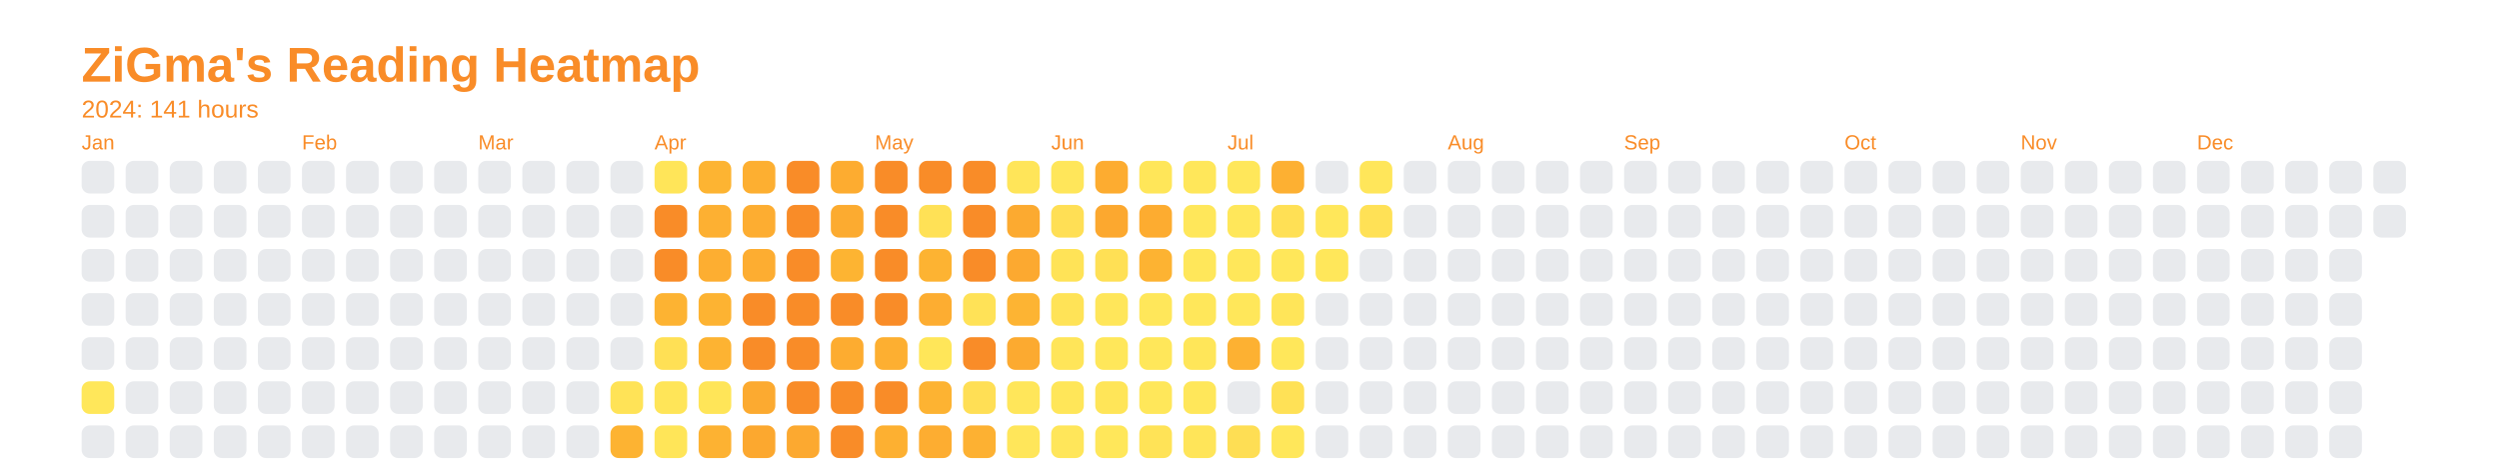
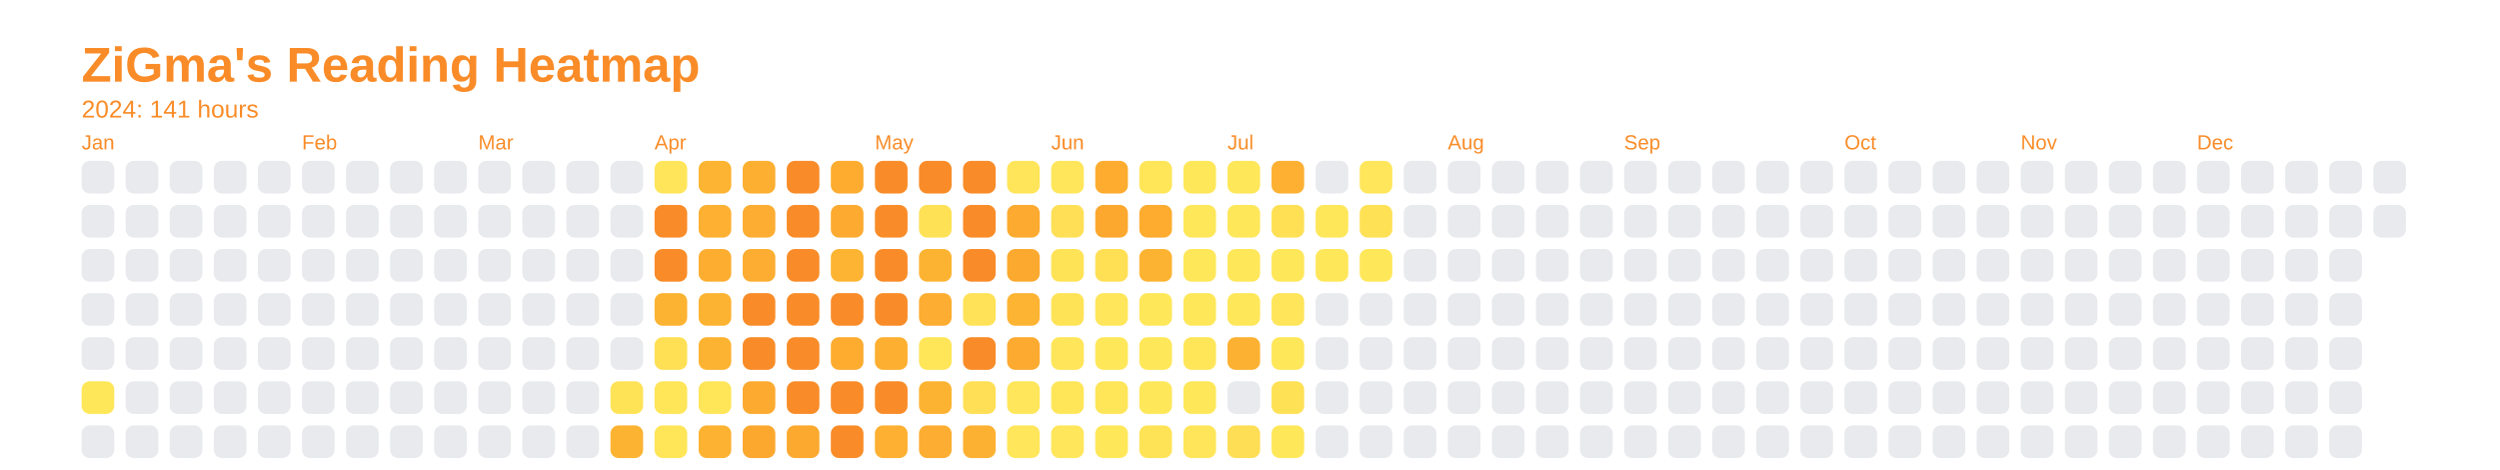
<svg xmlns="http://www.w3.org/2000/svg" baseProfile="full" height="57.5mm" version="1.1" viewBox="0,0,306.2,57.5" width="306.2mm">
  <defs />
  <rect fill="none" height="57.5" width="306.2" x="0" y="0" />
  <text fill="#f98c28" style="font-size:6px; font-family:Arial; font-weight:bold;" x="10" y="10">ZiGma's Reading Heatmap</text>
  <text fill="#f98c28" style="font-size:3px; font-family:Arial;" x="10" y="14.4">2024: 141 hours</text>
  <text fill="#f98c28" style="font-size:2.5px; font-family:Arial" x="10" y="18.3">Jan</text>
  <rect fill="#e8eaed" height="4" rx="1" ry="1" width="4" x="10" y="19.7" />
  <rect fill="#e8eaed" height="4" rx="1" ry="1" width="4" x="10" y="25.1" />
  <rect fill="#e8eaed" height="4" rx="1" ry="1" width="4" x="10" y="30.5" />
  <rect fill="#e8eaed" height="4" rx="1" ry="1" width="4" x="10" y="35.9" />
  <rect fill="#e8eaed" height="4" rx="1" ry="1" width="4" x="10" y="41.3" />
  <rect fill="#ffe75a" height="4" rx="1" ry="1" width="4" x="10" y="46.7" />
  <rect fill="#e8eaed" height="4" rx="1" ry="1" width="4" x="10" y="52.1" />
  <rect fill="#e8eaed" height="4" rx="1" ry="1" width="4" x="15.4" y="19.7" />
  <rect fill="#e8eaed" height="4" rx="1" ry="1" width="4" x="15.4" y="25.1" />
  <rect fill="#e8eaed" height="4" rx="1" ry="1" width="4" x="15.4" y="30.5" />
  <rect fill="#e8eaed" height="4" rx="1" ry="1" width="4" x="15.4" y="35.9" />
  <rect fill="#e8eaed" height="4" rx="1" ry="1" width="4" x="15.4" y="41.3" />
  <rect fill="#e8eaed" height="4" rx="1" ry="1" width="4" x="15.4" y="46.7" />
  <rect fill="#e8eaed" height="4" rx="1" ry="1" width="4" x="15.4" y="52.1" />
  <rect fill="#e8eaed" height="4" rx="1" ry="1" width="4" x="20.8" y="19.7" />
  <rect fill="#e8eaed" height="4" rx="1" ry="1" width="4" x="20.8" y="25.1" />
  <rect fill="#e8eaed" height="4" rx="1" ry="1" width="4" x="20.8" y="30.5" />
  <rect fill="#e8eaed" height="4" rx="1" ry="1" width="4" x="20.8" y="35.9" />
  <rect fill="#e8eaed" height="4" rx="1" ry="1" width="4" x="20.8" y="41.3" />
  <rect fill="#e8eaed" height="4" rx="1" ry="1" width="4" x="20.8" y="46.7" />
  <rect fill="#e8eaed" height="4" rx="1" ry="1" width="4" x="20.8" y="52.1" />
  <rect fill="#e8eaed" height="4" rx="1" ry="1" width="4" x="26.2" y="19.7" />
  <rect fill="#e8eaed" height="4" rx="1" ry="1" width="4" x="26.2" y="25.1" />
  <rect fill="#e8eaed" height="4" rx="1" ry="1" width="4" x="26.2" y="30.5" />
  <rect fill="#e8eaed" height="4" rx="1" ry="1" width="4" x="26.2" y="35.9" />
  <rect fill="#e8eaed" height="4" rx="1" ry="1" width="4" x="26.2" y="41.3" />
  <rect fill="#e8eaed" height="4" rx="1" ry="1" width="4" x="26.2" y="46.7" />
  <rect fill="#e8eaed" height="4" rx="1" ry="1" width="4" x="26.2" y="52.1" />
  <rect fill="#e8eaed" height="4" rx="1" ry="1" width="4" x="31.6" y="19.7" />
  <rect fill="#e8eaed" height="4" rx="1" ry="1" width="4" x="31.6" y="25.1" />
  <rect fill="#e8eaed" height="4" rx="1" ry="1" width="4" x="31.6" y="30.5" />
  <rect fill="#e8eaed" height="4" rx="1" ry="1" width="4" x="31.6" y="35.9" />
  <rect fill="#e8eaed" height="4" rx="1" ry="1" width="4" x="31.6" y="41.3" />
  <rect fill="#e8eaed" height="4" rx="1" ry="1" width="4" x="31.6" y="46.7" />
  <rect fill="#e8eaed" height="4" rx="1" ry="1" width="4" x="31.6" y="52.1" />
  <text fill="#f98c28" style="font-size:2.5px; font-family:Arial" x="37.0" y="18.3">Feb</text>
  <rect fill="#e8eaed" height="4" rx="1" ry="1" width="4" x="37.0" y="19.7" />
  <rect fill="#e8eaed" height="4" rx="1" ry="1" width="4" x="37.0" y="25.1" />
  <rect fill="#e8eaed" height="4" rx="1" ry="1" width="4" x="37.0" y="30.5" />
  <rect fill="#e8eaed" height="4" rx="1" ry="1" width="4" x="37.0" y="35.9" />
  <rect fill="#e8eaed" height="4" rx="1" ry="1" width="4" x="37.0" y="41.3" />
  <rect fill="#e8eaed" height="4" rx="1" ry="1" width="4" x="37.0" y="46.7" />
  <rect fill="#e8eaed" height="4" rx="1" ry="1" width="4" x="37.0" y="52.1" />
  <rect fill="#e8eaed" height="4" rx="1" ry="1" width="4" x="42.4" y="19.7" />
  <rect fill="#e8eaed" height="4" rx="1" ry="1" width="4" x="42.4" y="25.1" />
  <rect fill="#e8eaed" height="4" rx="1" ry="1" width="4" x="42.4" y="30.5" />
  <rect fill="#e8eaed" height="4" rx="1" ry="1" width="4" x="42.4" y="35.9" />
  <rect fill="#e8eaed" height="4" rx="1" ry="1" width="4" x="42.4" y="41.3" />
  <rect fill="#e8eaed" height="4" rx="1" ry="1" width="4" x="42.4" y="46.7" />
  <rect fill="#e8eaed" height="4" rx="1" ry="1" width="4" x="42.4" y="52.1" />
  <rect fill="#e8eaed" height="4" rx="1" ry="1" width="4" x="47.8" y="19.7" />
  <rect fill="#e8eaed" height="4" rx="1" ry="1" width="4" x="47.8" y="25.1" />
  <rect fill="#e8eaed" height="4" rx="1" ry="1" width="4" x="47.8" y="30.5" />
  <rect fill="#e8eaed" height="4" rx="1" ry="1" width="4" x="47.8" y="35.9" />
  <rect fill="#e8eaed" height="4" rx="1" ry="1" width="4" x="47.8" y="41.3" />
  <rect fill="#e8eaed" height="4" rx="1" ry="1" width="4" x="47.8" y="46.7" />
  <rect fill="#e8eaed" height="4" rx="1" ry="1" width="4" x="47.8" y="52.1" />
  <rect fill="#e8eaed" height="4" rx="1" ry="1" width="4" x="53.2" y="19.7" />
  <rect fill="#e8eaed" height="4" rx="1" ry="1" width="4" x="53.2" y="25.1" />
  <rect fill="#e8eaed" height="4" rx="1" ry="1" width="4" x="53.2" y="30.5" />
  <rect fill="#e8eaed" height="4" rx="1" ry="1" width="4" x="53.2" y="35.9" />
  <rect fill="#e8eaed" height="4" rx="1" ry="1" width="4" x="53.2" y="41.3" />
  <rect fill="#e8eaed" height="4" rx="1" ry="1" width="4" x="53.2" y="46.7" />
  <rect fill="#e8eaed" height="4" rx="1" ry="1" width="4" x="53.2" y="52.1" />
  <text fill="#f98c28" style="font-size:2.5px; font-family:Arial" x="58.6" y="18.3">Mar</text>
  <rect fill="#e8eaed" height="4" rx="1" ry="1" width="4" x="58.6" y="19.7" />
  <rect fill="#e8eaed" height="4" rx="1" ry="1" width="4" x="58.6" y="25.1" />
  <rect fill="#e8eaed" height="4" rx="1" ry="1" width="4" x="58.6" y="30.5" />
  <rect fill="#e8eaed" height="4" rx="1" ry="1" width="4" x="58.6" y="35.9" />
  <rect fill="#e8eaed" height="4" rx="1" ry="1" width="4" x="58.6" y="41.3" />
  <rect fill="#e8eaed" height="4" rx="1" ry="1" width="4" x="58.6" y="46.7" />
  <rect fill="#e8eaed" height="4" rx="1" ry="1" width="4" x="58.6" y="52.1" />
  <rect fill="#e8eaed" height="4" rx="1" ry="1" width="4" x="64" y="19.7" />
  <rect fill="#e8eaed" height="4" rx="1" ry="1" width="4" x="64" y="25.1" />
  <rect fill="#e8eaed" height="4" rx="1" ry="1" width="4" x="64" y="30.5" />
  <rect fill="#e8eaed" height="4" rx="1" ry="1" width="4" x="64" y="35.9" />
  <rect fill="#e8eaed" height="4" rx="1" ry="1" width="4" x="64" y="41.3" />
  <rect fill="#e8eaed" height="4" rx="1" ry="1" width="4" x="64" y="46.7" />
  <rect fill="#e8eaed" height="4" rx="1" ry="1" width="4" x="64" y="52.1" />
  <rect fill="#e8eaed" height="4" rx="1" ry="1" width="4" x="69.4" y="19.7" />
  <rect fill="#e8eaed" height="4" rx="1" ry="1" width="4" x="69.4" y="25.1" />
  <rect fill="#e8eaed" height="4" rx="1" ry="1" width="4" x="69.4" y="30.5" />
  <rect fill="#e8eaed" height="4" rx="1" ry="1" width="4" x="69.4" y="35.9" />
  <rect fill="#e8eaed" height="4" rx="1" ry="1" width="4" x="69.4" y="41.3" />
  <rect fill="#e8eaed" height="4" rx="1" ry="1" width="4" x="69.4" y="46.7" />
  <rect fill="#e8eaed" height="4" rx="1" ry="1" width="4" x="69.4" y="52.1" />
  <rect fill="#e8eaed" height="4" rx="1" ry="1" width="4" x="74.8" y="19.7" />
  <rect fill="#e8eaed" height="4" rx="1" ry="1" width="4" x="74.8" y="25.1" />
  <rect fill="#e8eaed" height="4" rx="1" ry="1" width="4" x="74.8" y="30.5" />
  <rect fill="#e8eaed" height="4" rx="1" ry="1" width="4" x="74.8" y="35.9" />
  <rect fill="#e8eaed" height="4" rx="1" ry="1" width="4" x="74.8" y="41.3" />
  <rect fill="#ffe357" height="4" rx="1" ry="1" width="4" x="74.8" y="46.7" />
  <rect fill="#fdb332" height="4" rx="1" ry="1" width="4" x="74.8" y="52.1" />
  <text fill="#f98c28" style="font-size:2.5px; font-family:Arial" x="80.2" y="18.3">Apr</text>
  <rect fill="#ffe559" height="4" rx="1" ry="1" width="4" x="80.2" y="19.7" />
  <rect fill="#f98c28" height="4" rx="1" ry="1" width="4" x="80.2" y="25.1" />
  <rect fill="#f98c28" height="4" rx="1" ry="1" width="4" x="80.2" y="30.5" />
  <rect fill="#fdb332" height="4" rx="1" ry="1" width="4" x="80.2" y="35.9" />
  <rect fill="#ffe055" height="4" rx="1" ry="1" width="4" x="80.2" y="41.3" />
  <rect fill="#ffe558" height="4" rx="1" ry="1" width="4" x="80.2" y="46.7" />
  <rect fill="#ffe558" height="4" rx="1" ry="1" width="4" x="80.2" y="52.1" />
  <rect fill="#fdb432" height="4" rx="1" ry="1" width="4" x="85.6" y="19.7" />
  <rect fill="#fdb032" height="4" rx="1" ry="1" width="4" x="85.6" y="25.1" />
  <rect fill="#fdae31" height="4" rx="1" ry="1" width="4" x="85.6" y="30.5" />
  <rect fill="#fdb332" height="4" rx="1" ry="1" width="4" x="85.6" y="35.9" />
  <rect fill="#fdb332" height="4" rx="1" ry="1" width="4" x="85.6" y="41.3" />
  <rect fill="#ffe558" height="4" rx="1" ry="1" width="4" x="85.6" y="46.7" />
  <rect fill="#fdb232" height="4" rx="1" ry="1" width="4" x="85.6" y="52.1" />
  <rect fill="#fdaf31" height="4" rx="1" ry="1" width="4" x="91" y="19.7" />
  <rect fill="#fdad31" height="4" rx="1" ry="1" width="4" x="91" y="25.1" />
  <rect fill="#fdad31" height="4" rx="1" ry="1" width="4" x="91" y="30.5" />
  <rect fill="#f98c28" height="4" rx="1" ry="1" width="4" x="91" y="35.9" />
  <rect fill="#f98c28" height="4" rx="1" ry="1" width="4" x="91" y="41.3" />
  <rect fill="#fcaa30" height="4" rx="1" ry="1" width="4" x="91" y="46.7" />
  <rect fill="#fca82f" height="4" rx="1" ry="1" width="4" x="91" y="52.1" />
  <rect fill="#f98c28" height="4" rx="1" ry="1" width="4" x="96.4" y="19.7" />
  <rect fill="#f98c28" height="4" rx="1" ry="1" width="4" x="96.4" y="25.1" />
  <rect fill="#f98c28" height="4" rx="1" ry="1" width="4" x="96.4" y="30.5" />
  <rect fill="#f98c28" height="4" rx="1" ry="1" width="4" x="96.4" y="35.9" />
  <rect fill="#f98c28" height="4" rx="1" ry="1" width="4" x="96.4" y="41.3" />
  <rect fill="#f98c28" height="4" rx="1" ry="1" width="4" x="96.4" y="46.7" />
  <rect fill="#fca930" height="4" rx="1" ry="1" width="4" x="96.4" y="52.1" />
  <rect fill="#fdac30" height="4" rx="1" ry="1" width="4" x="101.8" y="19.7" />
  <rect fill="#fcab30" height="4" rx="1" ry="1" width="4" x="101.8" y="25.1" />
  <rect fill="#fdb432" height="4" rx="1" ry="1" width="4" x="101.8" y="30.5" />
  <rect fill="#f98c28" height="4" rx="1" ry="1" width="4" x="101.8" y="35.9" />
  <rect fill="#fdac30" height="4" rx="1" ry="1" width="4" x="101.8" y="41.3" />
  <rect fill="#f98c28" height="4" rx="1" ry="1" width="4" x="101.8" y="46.7" />
  <rect fill="#f98c28" height="4" rx="1" ry="1" width="4" x="101.8" y="52.1" />
  <text fill="#f98c28" style="font-size:2.5px; font-family:Arial" x="107.2" y="18.3">May</text>
  <rect fill="#f98c28" height="4" rx="1" ry="1" width="4" x="107.2" y="19.7" />
  <rect fill="#f98c28" height="4" rx="1" ry="1" width="4" x="107.2" y="25.1" />
  <rect fill="#f98c28" height="4" rx="1" ry="1" width="4" x="107.2" y="30.5" />
  <rect fill="#f98c28" height="4" rx="1" ry="1" width="4" x="107.2" y="35.9" />
  <rect fill="#fdaf31" height="4" rx="1" ry="1" width="4" x="107.2" y="41.3" />
  <rect fill="#f98c28" height="4" rx="1" ry="1" width="4" x="107.2" y="46.7" />
  <rect fill="#fdb031" height="4" rx="1" ry="1" width="4" x="107.2" y="52.1" />
  <rect fill="#f98c28" height="4" rx="1" ry="1" width="4" x="112.6" y="19.7" />
  <rect fill="#ffe156" height="4" rx="1" ry="1" width="4" x="112.6" y="25.1" />
  <rect fill="#fdb332" height="4" rx="1" ry="1" width="4" x="112.6" y="30.5" />
  <rect fill="#fdad31" height="4" rx="1" ry="1" width="4" x="112.6" y="35.9" />
  <rect fill="#ffe659" height="4" rx="1" ry="1" width="4" x="112.6" y="41.3" />
  <rect fill="#fdb332" height="4" rx="1" ry="1" width="4" x="112.6" y="46.7" />
  <rect fill="#fdad31" height="4" rx="1" ry="1" width="4" x="112.6" y="52.1" />
  <rect fill="#f98c28" height="4" rx="1" ry="1" width="4" x="118" y="19.7" />
  <rect fill="#f98c28" height="4" rx="1" ry="1" width="4" x="118" y="25.1" />
  <rect fill="#f98c28" height="4" rx="1" ry="1" width="4" x="118" y="30.5" />
  <rect fill="#ffe257" height="4" rx="1" ry="1" width="4" x="118" y="35.9" />
  <rect fill="#f98c28" height="4" rx="1" ry="1" width="4" x="118" y="41.3" />
  <rect fill="#ffdf55" height="4" rx="1" ry="1" width="4" x="118" y="46.7" />
  <rect fill="#fdb132" height="4" rx="1" ry="1" width="4" x="118" y="52.1" />
  <rect fill="#ffe559" height="4" rx="1" ry="1" width="4" x="123.4" y="19.7" />
  <rect fill="#fcaa30" height="4" rx="1" ry="1" width="4" x="123.4" y="25.1" />
  <rect fill="#fca930" height="4" rx="1" ry="1" width="4" x="123.4" y="30.5" />
  <rect fill="#fdb433" height="4" rx="1" ry="1" width="4" x="123.4" y="35.9" />
  <rect fill="#fcaa30" height="4" rx="1" ry="1" width="4" x="123.4" y="41.3" />
  <rect fill="#ffe65a" height="4" rx="1" ry="1" width="4" x="123.4" y="46.7" />
  <rect fill="#ffe65a" height="4" rx="1" ry="1" width="4" x="123.4" y="52.1" />
  <text fill="#f98c28" style="font-size:2.5px; font-family:Arial" x="128.8" y="18.3">Jun</text>
  <rect fill="#ffe65a" height="4" rx="1" ry="1" width="4" x="128.8" y="19.7" />
  <rect fill="#ffdf55" height="4" rx="1" ry="1" width="4" x="128.8" y="25.1" />
  <rect fill="#ffe357" height="4" rx="1" ry="1" width="4" x="128.8" y="30.5" />
  <rect fill="#ffe357" height="4" rx="1" ry="1" width="4" x="128.8" y="35.9" />
  <rect fill="#ffe559" height="4" rx="1" ry="1" width="4" x="128.8" y="41.3" />
  <rect fill="#ffe659" height="4" rx="1" ry="1" width="4" x="128.8" y="46.7" />
  <rect fill="#ffe65a" height="4" rx="1" ry="1" width="4" x="128.8" y="52.1" />
  <rect fill="#fdac30" height="4" rx="1" ry="1" width="4" x="134.2" y="19.7" />
  <rect fill="#fca82f" height="4" rx="1" ry="1" width="4" x="134.2" y="25.1" />
  <rect fill="#ffe055" height="4" rx="1" ry="1" width="4" x="134.2" y="30.5" />
  <rect fill="#ffe65a" height="4" rx="1" ry="1" width="4" x="134.2" y="35.9" />
  <rect fill="#ffe75a" height="4" rx="1" ry="1" width="4" x="134.2" y="41.3" />
  <rect fill="#ffe558" height="4" rx="1" ry="1" width="4" x="134.2" y="46.7" />
  <rect fill="#ffe75a" height="4" rx="1" ry="1" width="4" x="134.2" y="52.1" />
  <rect fill="#ffe659" height="4" rx="1" ry="1" width="4" x="139.6" y="19.7" />
  <rect fill="#fdac30" height="4" rx="1" ry="1" width="4" x="139.6" y="25.1" />
  <rect fill="#fdb332" height="4" rx="1" ry="1" width="4" x="139.6" y="30.5" />
  <rect fill="#ffe75a" height="4" rx="1" ry="1" width="4" x="139.6" y="35.9" />
  <rect fill="#ffe75a" height="4" rx="1" ry="1" width="4" x="139.6" y="41.3" />
  <rect fill="#ffe75a" height="4" rx="1" ry="1" width="4" x="139.6" y="46.7" />
  <rect fill="#ffe357" height="4" rx="1" ry="1" width="4" x="139.6" y="52.1" />
  <rect fill="#ffe75a" height="4" rx="1" ry="1" width="4" x="145" y="19.7" />
  <rect fill="#ffe75a" height="4" rx="1" ry="1" width="4" x="145" y="25.1" />
  <rect fill="#ffe75a" height="4" rx="1" ry="1" width="4" x="145" y="30.5" />
  <rect fill="#ffe75a" height="4" rx="1" ry="1" width="4" x="145" y="35.9" />
  <rect fill="#ffe659" height="4" rx="1" ry="1" width="4" x="145" y="41.3" />
  <rect fill="#ffe75a" height="4" rx="1" ry="1" width="4" x="145" y="46.7" />
  <rect fill="#ffe559" height="4" rx="1" ry="1" width="4" x="145" y="52.1" />
  <text fill="#f98c28" style="font-size:2.5px; font-family:Arial" x="150.4" y="18.3">Jul</text>
  <rect fill="#ffe75a" height="4" rx="1" ry="1" width="4" x="150.4" y="19.7" />
  <rect fill="#ffe75a" height="4" rx="1" ry="1" width="4" x="150.4" y="25.1" />
  <rect fill="#ffe75a" height="4" rx="1" ry="1" width="4" x="150.4" y="30.5" />
  <rect fill="#ffe75a" height="4" rx="1" ry="1" width="4" x="150.4" y="35.9" />
  <rect fill="#fdb132" height="4" rx="1" ry="1" width="4" x="150.4" y="41.3" />
  <rect fill="#e8eaed" height="4" rx="1" ry="1" width="4" x="150.4" y="46.7" />
  <rect fill="#fede54" height="4" rx="1" ry="1" width="4" x="150.4" y="52.1" />
  <rect fill="#fdb032" height="4" rx="1" ry="1" width="4" x="155.8" y="19.7" />
  <rect fill="#ffe055" height="4" rx="1" ry="1" width="4" x="155.8" y="25.1" />
  <rect fill="#ffe75a" height="4" rx="1" ry="1" width="4" x="155.8" y="30.5" />
  <rect fill="#ffe559" height="4" rx="1" ry="1" width="4" x="155.8" y="35.9" />
  <rect fill="#ffe75a" height="4" rx="1" ry="1" width="4" x="155.8" y="41.3" />
  <rect fill="#ffe156" height="4" rx="1" ry="1" width="4" x="155.8" y="46.7" />
  <rect fill="#ffe75a" height="4" rx="1" ry="1" width="4" x="155.8" y="52.1" />
  <rect fill="#e8eaed" height="4" rx="1" ry="1" width="4" x="161.2" y="19.7" />
  <rect fill="#ffe75a" height="4" rx="1" ry="1" width="4" x="161.2" y="25.1" />
  <rect fill="#ffe75a" height="4" rx="1" ry="1" width="4" x="161.2" y="30.5" />
  <rect fill="#e8eaed" height="4" rx="1" ry="1" width="4" x="161.2" y="35.9" />
  <rect fill="#e8eaed" height="4" rx="1" ry="1" width="4" x="161.2" y="41.3" />
  <rect fill="#e8eaed" height="4" rx="1" ry="1" width="4" x="161.2" y="46.7" />
  <rect fill="#e8eaed" height="4" rx="1" ry="1" width="4" x="161.2" y="52.1" />
  <rect fill="#ffe65a" height="4" rx="1" ry="1" width="4" x="166.6" y="19.7" />
  <rect fill="#ffe156" height="4" rx="1" ry="1" width="4" x="166.6" y="25.1" />
-   <rect fill="#e8eaed" height="4" rx="1" ry="1" width="4" x="166.6" y="30.5" />
+   <rect fill="#ffe75a" height="4" rx="1" ry="1" width="4" x="166.6" y="30.5" />
  <rect fill="#e8eaed" height="4" rx="1" ry="1" width="4" x="166.6" y="35.9" />
  <rect fill="#e8eaed" height="4" rx="1" ry="1" width="4" x="166.6" y="41.3" />
  <rect fill="#e8eaed" height="4" rx="1" ry="1" width="4" x="166.6" y="46.7" />
  <rect fill="#e8eaed" height="4" rx="1" ry="1" width="4" x="166.6" y="52.1" />
  <rect fill="#e8eaed" height="4" rx="1" ry="1" width="4" x="172" y="19.7" />
  <rect fill="#e8eaed" height="4" rx="1" ry="1" width="4" x="172" y="25.1" />
  <rect fill="#e8eaed" height="4" rx="1" ry="1" width="4" x="172" y="30.5" />
  <rect fill="#e8eaed" height="4" rx="1" ry="1" width="4" x="172" y="35.9" />
  <rect fill="#e8eaed" height="4" rx="1" ry="1" width="4" x="172" y="41.3" />
  <rect fill="#e8eaed" height="4" rx="1" ry="1" width="4" x="172" y="46.7" />
  <rect fill="#e8eaed" height="4" rx="1" ry="1" width="4" x="172" y="52.1" />
  <text fill="#f98c28" style="font-size:2.5px; font-family:Arial" x="177.4" y="18.3">Aug</text>
  <rect fill="#e8eaed" height="4" rx="1" ry="1" width="4" x="177.4" y="19.7" />
  <rect fill="#e8eaed" height="4" rx="1" ry="1" width="4" x="177.4" y="25.1" />
  <rect fill="#e8eaed" height="4" rx="1" ry="1" width="4" x="177.4" y="30.5" />
  <rect fill="#e8eaed" height="4" rx="1" ry="1" width="4" x="177.4" y="35.9" />
  <rect fill="#e8eaed" height="4" rx="1" ry="1" width="4" x="177.4" y="41.3" />
  <rect fill="#e8eaed" height="4" rx="1" ry="1" width="4" x="177.4" y="46.7" />
  <rect fill="#e8eaed" height="4" rx="1" ry="1" width="4" x="177.4" y="52.1" />
  <rect fill="#e8eaed" height="4" rx="1" ry="1" width="4" x="182.8" y="19.7" />
  <rect fill="#e8eaed" height="4" rx="1" ry="1" width="4" x="182.8" y="25.1" />
  <rect fill="#e8eaed" height="4" rx="1" ry="1" width="4" x="182.8" y="30.5" />
  <rect fill="#e8eaed" height="4" rx="1" ry="1" width="4" x="182.8" y="35.9" />
  <rect fill="#e8eaed" height="4" rx="1" ry="1" width="4" x="182.8" y="41.3" />
  <rect fill="#e8eaed" height="4" rx="1" ry="1" width="4" x="182.8" y="46.7" />
  <rect fill="#e8eaed" height="4" rx="1" ry="1" width="4" x="182.8" y="52.1" />
  <rect fill="#e8eaed" height="4" rx="1" ry="1" width="4" x="188.2" y="19.7" />
  <rect fill="#e8eaed" height="4" rx="1" ry="1" width="4" x="188.2" y="25.1" />
  <rect fill="#e8eaed" height="4" rx="1" ry="1" width="4" x="188.2" y="30.5" />
  <rect fill="#e8eaed" height="4" rx="1" ry="1" width="4" x="188.2" y="35.9" />
  <rect fill="#e8eaed" height="4" rx="1" ry="1" width="4" x="188.2" y="41.3" />
  <rect fill="#e8eaed" height="4" rx="1" ry="1" width="4" x="188.2" y="46.7" />
  <rect fill="#e8eaed" height="4" rx="1" ry="1" width="4" x="188.2" y="52.1" />
  <rect fill="#e8eaed" height="4" rx="1" ry="1" width="4" x="193.6" y="19.7" />
  <rect fill="#e8eaed" height="4" rx="1" ry="1" width="4" x="193.6" y="25.1" />
  <rect fill="#e8eaed" height="4" rx="1" ry="1" width="4" x="193.6" y="30.5" />
  <rect fill="#e8eaed" height="4" rx="1" ry="1" width="4" x="193.6" y="35.9" />
  <rect fill="#e8eaed" height="4" rx="1" ry="1" width="4" x="193.6" y="41.3" />
  <rect fill="#e8eaed" height="4" rx="1" ry="1" width="4" x="193.6" y="46.7" />
  <rect fill="#e8eaed" height="4" rx="1" ry="1" width="4" x="193.6" y="52.1" />
  <text fill="#f98c28" style="font-size:2.5px; font-family:Arial" x="199" y="18.3">Sep</text>
  <rect fill="#e8eaed" height="4" rx="1" ry="1" width="4" x="199" y="19.7" />
  <rect fill="#e8eaed" height="4" rx="1" ry="1" width="4" x="199" y="25.1" />
  <rect fill="#e8eaed" height="4" rx="1" ry="1" width="4" x="199" y="30.5" />
  <rect fill="#e8eaed" height="4" rx="1" ry="1" width="4" x="199" y="35.9" />
  <rect fill="#e8eaed" height="4" rx="1" ry="1" width="4" x="199" y="41.3" />
  <rect fill="#e8eaed" height="4" rx="1" ry="1" width="4" x="199" y="46.7" />
  <rect fill="#e8eaed" height="4" rx="1" ry="1" width="4" x="199" y="52.1" />
  <rect fill="#e8eaed" height="4" rx="1" ry="1" width="4" x="204.4" y="19.7" />
  <rect fill="#e8eaed" height="4" rx="1" ry="1" width="4" x="204.4" y="25.1" />
  <rect fill="#e8eaed" height="4" rx="1" ry="1" width="4" x="204.4" y="30.5" />
  <rect fill="#e8eaed" height="4" rx="1" ry="1" width="4" x="204.4" y="35.9" />
  <rect fill="#e8eaed" height="4" rx="1" ry="1" width="4" x="204.4" y="41.3" />
  <rect fill="#e8eaed" height="4" rx="1" ry="1" width="4" x="204.4" y="46.7" />
  <rect fill="#e8eaed" height="4" rx="1" ry="1" width="4" x="204.4" y="52.1" />
  <rect fill="#e8eaed" height="4" rx="1" ry="1" width="4" x="209.8" y="19.7" />
  <rect fill="#e8eaed" height="4" rx="1" ry="1" width="4" x="209.8" y="25.1" />
  <rect fill="#e8eaed" height="4" rx="1" ry="1" width="4" x="209.8" y="30.5" />
  <rect fill="#e8eaed" height="4" rx="1" ry="1" width="4" x="209.8" y="35.9" />
  <rect fill="#e8eaed" height="4" rx="1" ry="1" width="4" x="209.8" y="41.3" />
  <rect fill="#e8eaed" height="4" rx="1" ry="1" width="4" x="209.8" y="46.7" />
  <rect fill="#e8eaed" height="4" rx="1" ry="1" width="4" x="209.8" y="52.1" />
  <rect fill="#e8eaed" height="4" rx="1" ry="1" width="4" x="215.2" y="19.7" />
  <rect fill="#e8eaed" height="4" rx="1" ry="1" width="4" x="215.2" y="25.1" />
  <rect fill="#e8eaed" height="4" rx="1" ry="1" width="4" x="215.2" y="30.5" />
  <rect fill="#e8eaed" height="4" rx="1" ry="1" width="4" x="215.2" y="35.9" />
  <rect fill="#e8eaed" height="4" rx="1" ry="1" width="4" x="215.2" y="41.3" />
  <rect fill="#e8eaed" height="4" rx="1" ry="1" width="4" x="215.2" y="46.7" />
  <rect fill="#e8eaed" height="4" rx="1" ry="1" width="4" x="215.2" y="52.1" />
  <rect fill="#e8eaed" height="4" rx="1" ry="1" width="4" x="220.6" y="19.7" />
  <rect fill="#e8eaed" height="4" rx="1" ry="1" width="4" x="220.6" y="25.1" />
  <rect fill="#e8eaed" height="4" rx="1" ry="1" width="4" x="220.6" y="30.5" />
  <rect fill="#e8eaed" height="4" rx="1" ry="1" width="4" x="220.6" y="35.9" />
  <rect fill="#e8eaed" height="4" rx="1" ry="1" width="4" x="220.6" y="41.3" />
  <rect fill="#e8eaed" height="4" rx="1" ry="1" width="4" x="220.6" y="46.7" />
  <rect fill="#e8eaed" height="4" rx="1" ry="1" width="4" x="220.6" y="52.1" />
  <text fill="#f98c28" style="font-size:2.5px; font-family:Arial" x="226" y="18.3">Oct</text>
  <rect fill="#e8eaed" height="4" rx="1" ry="1" width="4" x="226" y="19.7" />
  <rect fill="#e8eaed" height="4" rx="1" ry="1" width="4" x="226" y="25.1" />
  <rect fill="#e8eaed" height="4" rx="1" ry="1" width="4" x="226" y="30.5" />
  <rect fill="#e8eaed" height="4" rx="1" ry="1" width="4" x="226" y="35.9" />
  <rect fill="#e8eaed" height="4" rx="1" ry="1" width="4" x="226" y="41.3" />
  <rect fill="#e8eaed" height="4" rx="1" ry="1" width="4" x="226" y="46.7" />
  <rect fill="#e8eaed" height="4" rx="1" ry="1" width="4" x="226" y="52.1" />
  <rect fill="#e8eaed" height="4" rx="1" ry="1" width="4" x="231.4" y="19.7" />
  <rect fill="#e8eaed" height="4" rx="1" ry="1" width="4" x="231.4" y="25.1" />
  <rect fill="#e8eaed" height="4" rx="1" ry="1" width="4" x="231.4" y="30.5" />
  <rect fill="#e8eaed" height="4" rx="1" ry="1" width="4" x="231.4" y="35.9" />
  <rect fill="#e8eaed" height="4" rx="1" ry="1" width="4" x="231.4" y="41.3" />
  <rect fill="#e8eaed" height="4" rx="1" ry="1" width="4" x="231.4" y="46.7" />
  <rect fill="#e8eaed" height="4" rx="1" ry="1" width="4" x="231.4" y="52.1" />
  <rect fill="#e8eaed" height="4" rx="1" ry="1" width="4" x="236.8" y="19.7" />
  <rect fill="#e8eaed" height="4" rx="1" ry="1" width="4" x="236.8" y="25.1" />
  <rect fill="#e8eaed" height="4" rx="1" ry="1" width="4" x="236.8" y="30.5" />
  <rect fill="#e8eaed" height="4" rx="1" ry="1" width="4" x="236.8" y="35.9" />
  <rect fill="#e8eaed" height="4" rx="1" ry="1" width="4" x="236.8" y="41.3" />
  <rect fill="#e8eaed" height="4" rx="1" ry="1" width="4" x="236.8" y="46.7" />
  <rect fill="#e8eaed" height="4" rx="1" ry="1" width="4" x="236.8" y="52.1" />
  <rect fill="#e8eaed" height="4" rx="1" ry="1" width="4" x="242.2" y="19.7" />
  <rect fill="#e8eaed" height="4" rx="1" ry="1" width="4" x="242.2" y="25.1" />
  <rect fill="#e8eaed" height="4" rx="1" ry="1" width="4" x="242.2" y="30.5" />
  <rect fill="#e8eaed" height="4" rx="1" ry="1" width="4" x="242.2" y="35.9" />
  <rect fill="#e8eaed" height="4" rx="1" ry="1" width="4" x="242.2" y="41.3" />
  <rect fill="#e8eaed" height="4" rx="1" ry="1" width="4" x="242.2" y="46.7" />
  <rect fill="#e8eaed" height="4" rx="1" ry="1" width="4" x="242.2" y="52.1" />
  <text fill="#f98c28" style="font-size:2.5px; font-family:Arial" x="247.6" y="18.3">Nov</text>
  <rect fill="#e8eaed" height="4" rx="1" ry="1" width="4" x="247.6" y="19.7" />
  <rect fill="#e8eaed" height="4" rx="1" ry="1" width="4" x="247.6" y="25.1" />
  <rect fill="#e8eaed" height="4" rx="1" ry="1" width="4" x="247.6" y="30.5" />
  <rect fill="#e8eaed" height="4" rx="1" ry="1" width="4" x="247.6" y="35.9" />
  <rect fill="#e8eaed" height="4" rx="1" ry="1" width="4" x="247.6" y="41.3" />
  <rect fill="#e8eaed" height="4" rx="1" ry="1" width="4" x="247.6" y="46.7" />
  <rect fill="#e8eaed" height="4" rx="1" ry="1" width="4" x="247.6" y="52.1" />
  <rect fill="#e8eaed" height="4" rx="1" ry="1" width="4" x="253" y="19.7" />
  <rect fill="#e8eaed" height="4" rx="1" ry="1" width="4" x="253" y="25.1" />
  <rect fill="#e8eaed" height="4" rx="1" ry="1" width="4" x="253" y="30.5" />
  <rect fill="#e8eaed" height="4" rx="1" ry="1" width="4" x="253" y="35.9" />
  <rect fill="#e8eaed" height="4" rx="1" ry="1" width="4" x="253" y="41.3" />
  <rect fill="#e8eaed" height="4" rx="1" ry="1" width="4" x="253" y="46.7" />
  <rect fill="#e8eaed" height="4" rx="1" ry="1" width="4" x="253" y="52.1" />
  <rect fill="#e8eaed" height="4" rx="1" ry="1" width="4" x="258.4" y="19.7" />
  <rect fill="#e8eaed" height="4" rx="1" ry="1" width="4" x="258.4" y="25.1" />
  <rect fill="#e8eaed" height="4" rx="1" ry="1" width="4" x="258.4" y="30.5" />
  <rect fill="#e8eaed" height="4" rx="1" ry="1" width="4" x="258.4" y="35.9" />
  <rect fill="#e8eaed" height="4" rx="1" ry="1" width="4" x="258.4" y="41.3" />
  <rect fill="#e8eaed" height="4" rx="1" ry="1" width="4" x="258.4" y="46.7" />
  <rect fill="#e8eaed" height="4" rx="1" ry="1" width="4" x="258.4" y="52.1" />
  <rect fill="#e8eaed" height="4" rx="1" ry="1" width="4" x="263.8" y="19.7" />
  <rect fill="#e8eaed" height="4" rx="1" ry="1" width="4" x="263.8" y="25.1" />
  <rect fill="#e8eaed" height="4" rx="1" ry="1" width="4" x="263.8" y="30.5" />
  <rect fill="#e8eaed" height="4" rx="1" ry="1" width="4" x="263.8" y="35.9" />
  <rect fill="#e8eaed" height="4" rx="1" ry="1" width="4" x="263.8" y="41.3" />
  <rect fill="#e8eaed" height="4" rx="1" ry="1" width="4" x="263.8" y="46.7" />
  <rect fill="#e8eaed" height="4" rx="1" ry="1" width="4" x="263.8" y="52.1" />
  <text fill="#f98c28" style="font-size:2.5px; font-family:Arial" x="269.2" y="18.3">Dec</text>
  <rect fill="#e8eaed" height="4" rx="1" ry="1" width="4" x="269.2" y="19.7" />
  <rect fill="#e8eaed" height="4" rx="1" ry="1" width="4" x="269.2" y="25.1" />
  <rect fill="#e8eaed" height="4" rx="1" ry="1" width="4" x="269.2" y="30.5" />
  <rect fill="#e8eaed" height="4" rx="1" ry="1" width="4" x="269.2" y="35.9" />
  <rect fill="#e8eaed" height="4" rx="1" ry="1" width="4" x="269.2" y="41.3" />
  <rect fill="#e8eaed" height="4" rx="1" ry="1" width="4" x="269.2" y="46.7" />
  <rect fill="#e8eaed" height="4" rx="1" ry="1" width="4" x="269.2" y="52.1" />
  <rect fill="#e8eaed" height="4" rx="1" ry="1" width="4" x="274.6" y="19.7" />
  <rect fill="#e8eaed" height="4" rx="1" ry="1" width="4" x="274.6" y="25.1" />
  <rect fill="#e8eaed" height="4" rx="1" ry="1" width="4" x="274.6" y="30.5" />
  <rect fill="#e8eaed" height="4" rx="1" ry="1" width="4" x="274.6" y="35.9" />
  <rect fill="#e8eaed" height="4" rx="1" ry="1" width="4" x="274.6" y="41.3" />
  <rect fill="#e8eaed" height="4" rx="1" ry="1" width="4" x="274.6" y="46.7" />
  <rect fill="#e8eaed" height="4" rx="1" ry="1" width="4" x="274.6" y="52.1" />
  <rect fill="#e8eaed" height="4" rx="1" ry="1" width="4" x="280" y="19.7" />
  <rect fill="#e8eaed" height="4" rx="1" ry="1" width="4" x="280" y="25.1" />
  <rect fill="#e8eaed" height="4" rx="1" ry="1" width="4" x="280" y="30.5" />
  <rect fill="#e8eaed" height="4" rx="1" ry="1" width="4" x="280" y="35.9" />
  <rect fill="#e8eaed" height="4" rx="1" ry="1" width="4" x="280" y="41.3" />
  <rect fill="#e8eaed" height="4" rx="1" ry="1" width="4" x="280" y="46.7" />
  <rect fill="#e8eaed" height="4" rx="1" ry="1" width="4" x="280" y="52.1" />
  <rect fill="#e8eaed" height="4" rx="1" ry="1" width="4" x="285.4" y="19.7" />
  <rect fill="#e8eaed" height="4" rx="1" ry="1" width="4" x="285.4" y="25.1" />
  <rect fill="#e8eaed" height="4" rx="1" ry="1" width="4" x="285.4" y="30.5" />
  <rect fill="#e8eaed" height="4" rx="1" ry="1" width="4" x="285.4" y="35.9" />
  <rect fill="#e8eaed" height="4" rx="1" ry="1" width="4" x="285.4" y="41.3" />
  <rect fill="#e8eaed" height="4" rx="1" ry="1" width="4" x="285.4" y="46.7" />
  <rect fill="#e8eaed" height="4" rx="1" ry="1" width="4" x="285.4" y="52.1" />
  <rect fill="#e8eaed" height="4" rx="1" ry="1" width="4" x="290.8" y="19.7" />
  <rect fill="#e8eaed" height="4" rx="1" ry="1" width="4" x="290.8" y="25.1" />
</svg>
